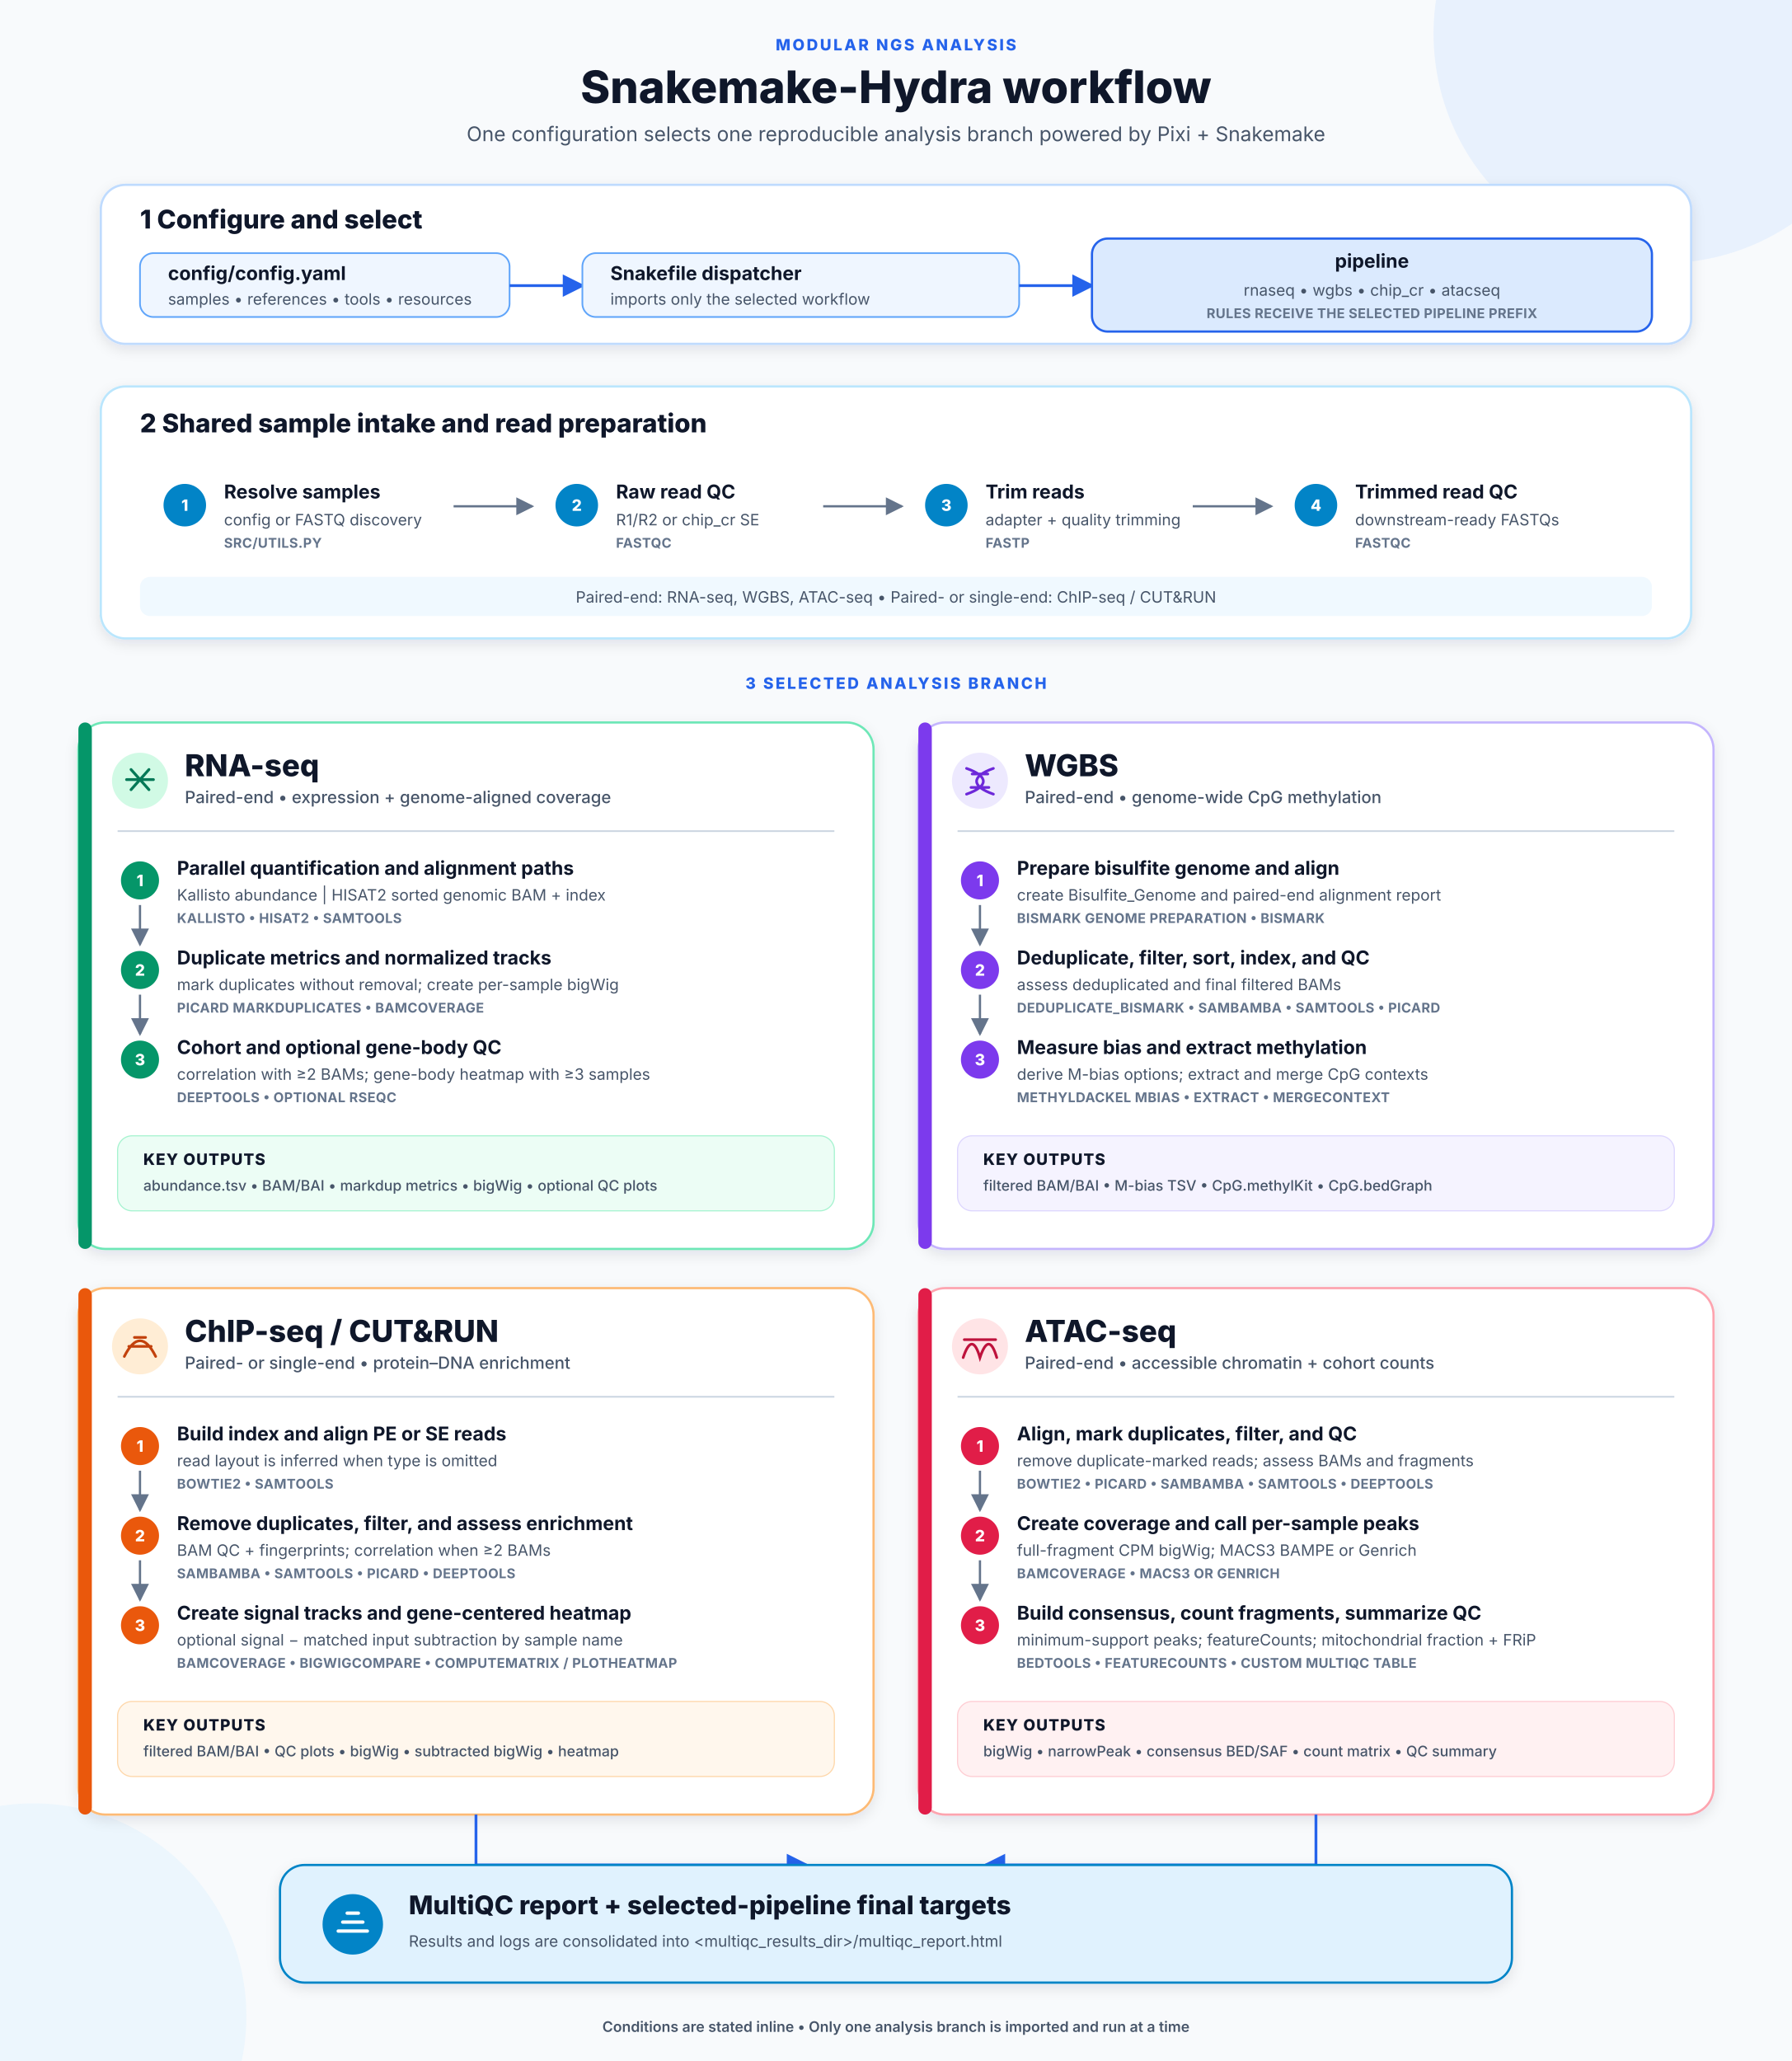
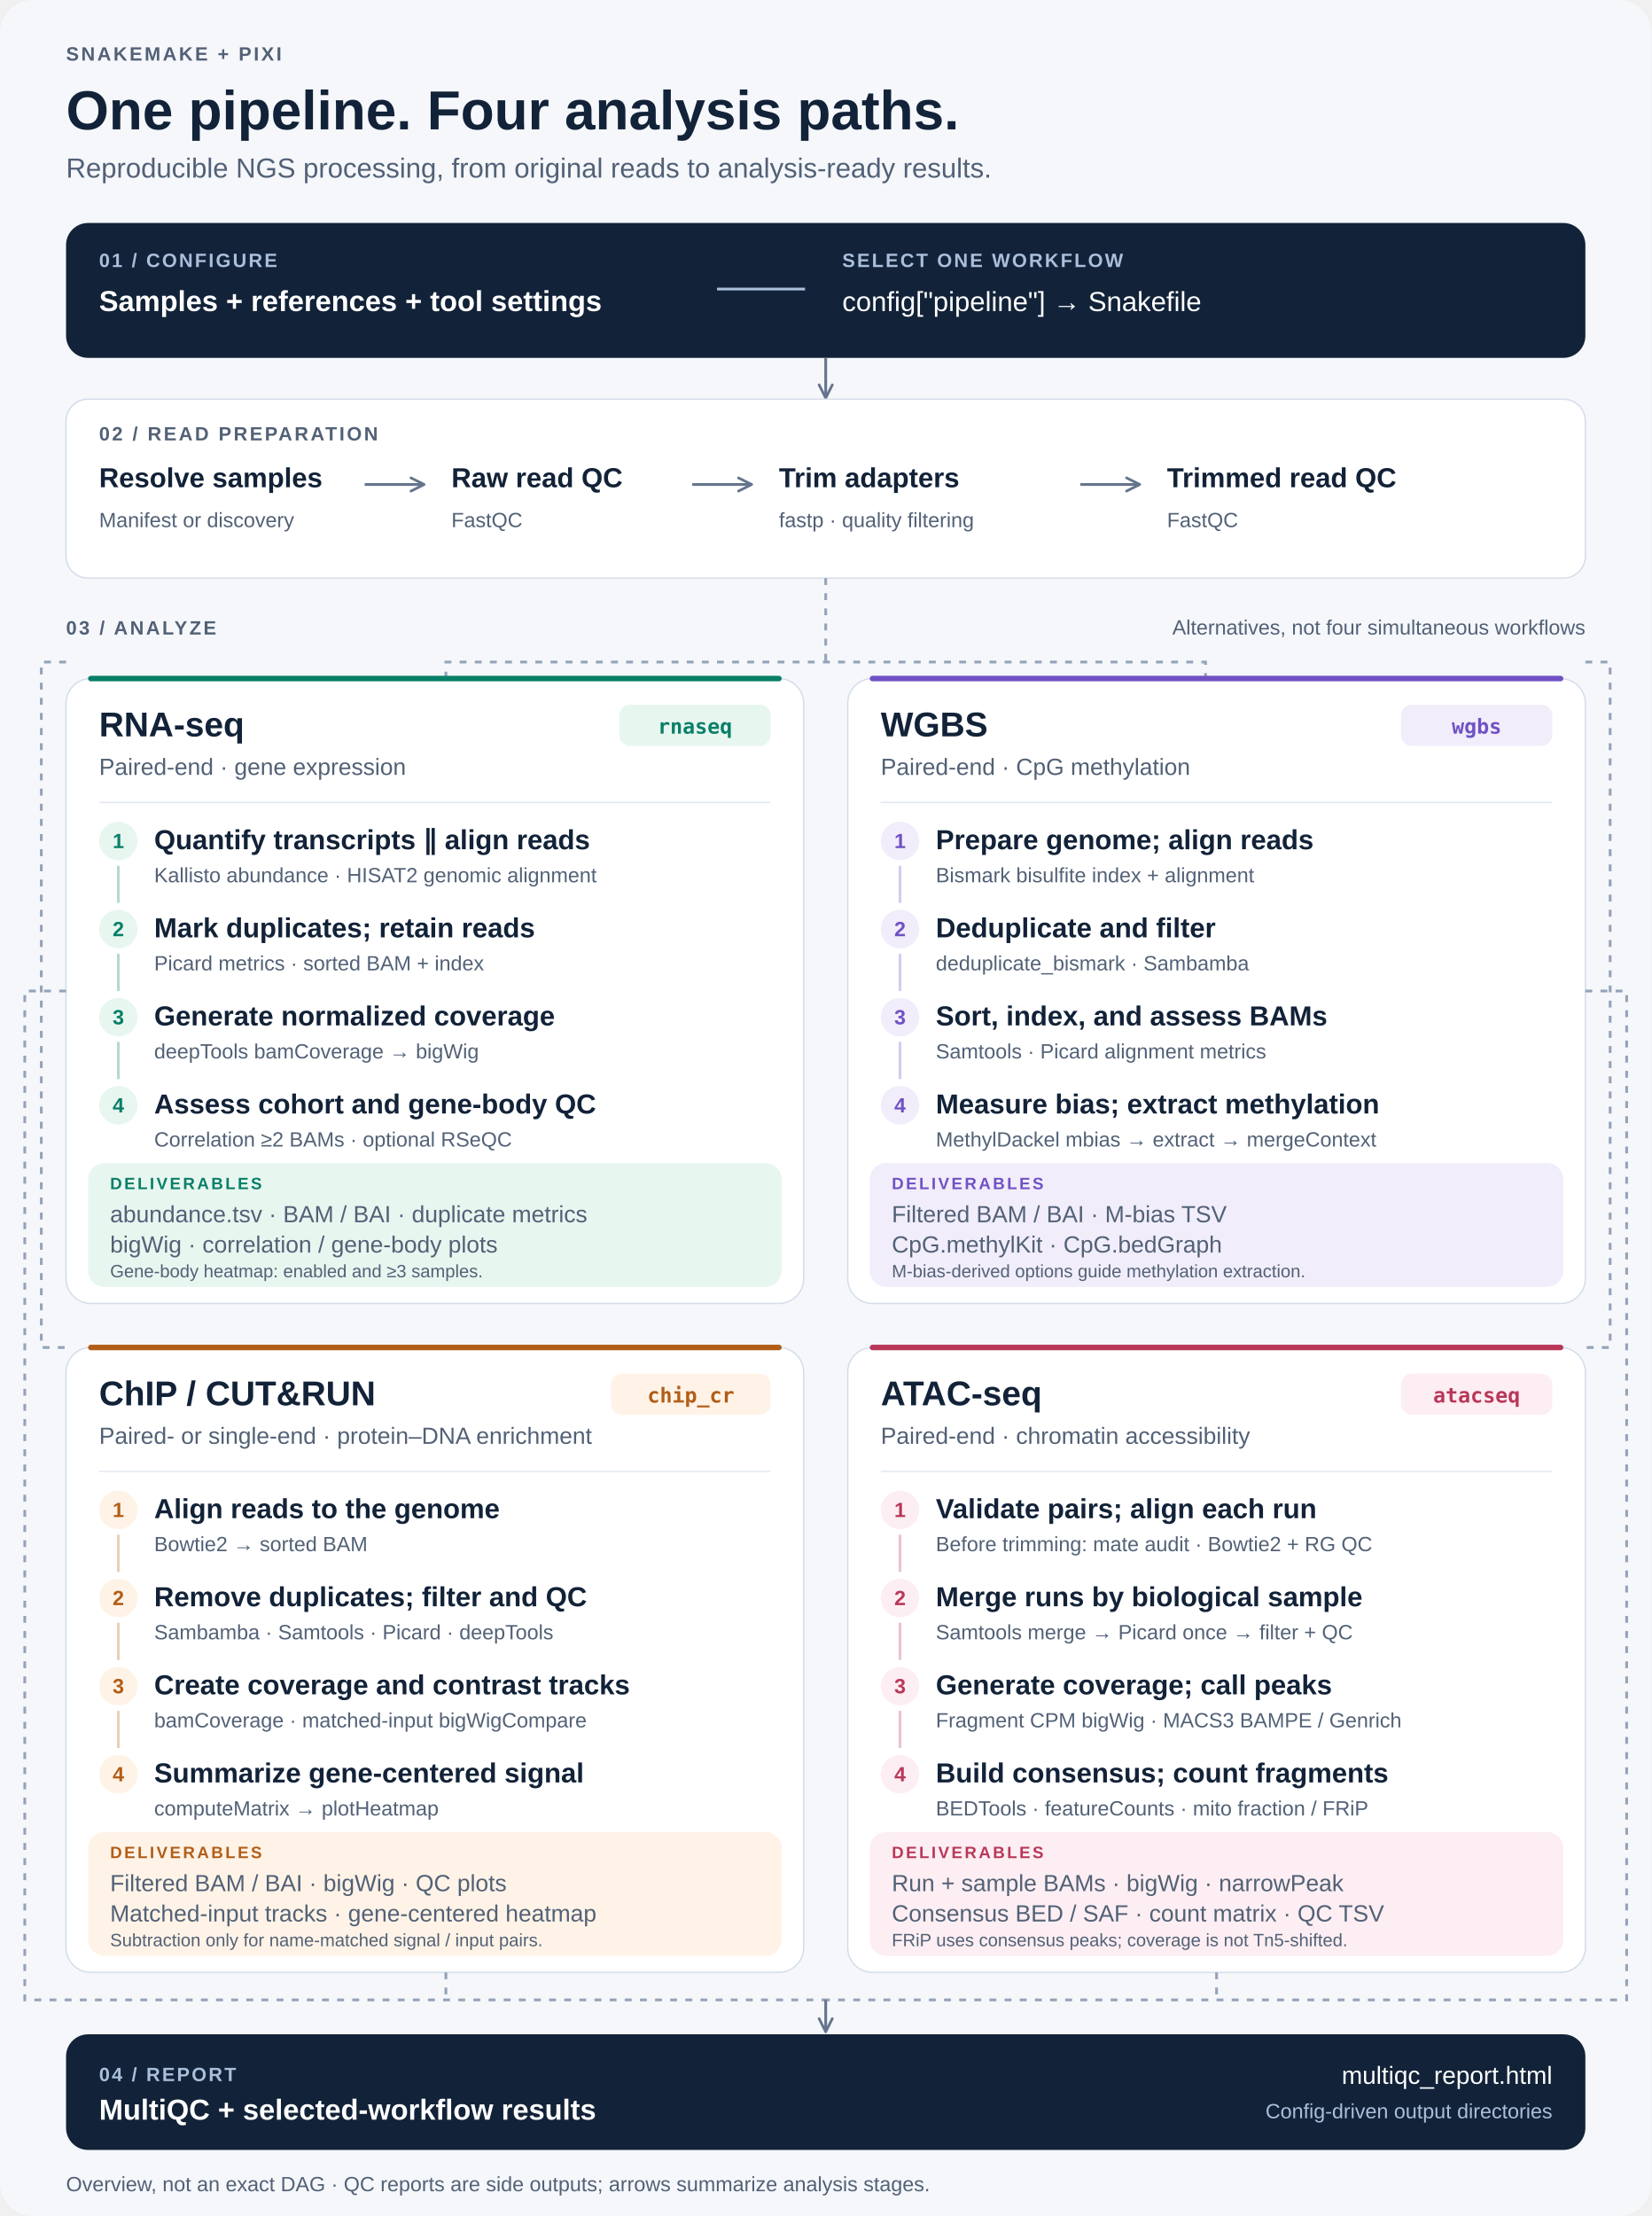
- <svg xmlns="http://www.w3.org/2000/svg" width="1600" height="1840" viewBox="0 0 1600 1840" role="img" aria-labelledby="title desc">
+ <svg xmlns="http://www.w3.org/2000/svg" width="1200" height="1610" viewBox="0 0 1200 1610" role="img" aria-labelledby="title desc">
  <defs>
-     <filter id="shadow" x="-10%" y="-10%" width="120%" height="130%">
-       <feDropShadow dx="0" dy="4" stdDeviation="6" flood-color="#0f172a" flood-opacity=".10" />
-     </filter>
-     <marker id="arrow" markerWidth="10" markerHeight="10" refX="8" refY="5" orient="auto">
-       <path d="M1 1 9 5 1 9Z" fill="#64748b" />
-     </marker>
-     <marker id="arrow-blue" markerWidth="10" markerHeight="10" refX="8" refY="5" orient="auto">
-       <path d="M1 1 9 5 1 9Z" fill="#2563eb" />
+     <marker id="arrow" viewBox="0 0 10 10" refX="8" refY="5" markerWidth="6" markerHeight="6" orient="auto-start-reverse">
+       <path d="M1 1 9 5 1 9" fill="none" stroke="#64748b" stroke-width="1.6" stroke-linecap="round" stroke-linejoin="round" />
    </marker>
    <style>
-       text{font-family:Inter,ui-sans-serif,system-ui,-apple-system,"Segoe UI",Arial,sans-serif}
-       .title{font-size:40px;font-weight:800;fill:#0f172a}.subtitle{font-size:18px;fill:#475569}
-       .eyebrow{font-size:14px;font-weight:800;letter-spacing:1.8px;fill:#2563eb}
-       .section{font-size:23px;font-weight:800;fill:#0f172a}.lane-title{font-size:27px;font-weight:800;fill:#0f172a}
-       .lane-sub{font-size:15px;font-weight:500;fill:#475569}.step-title{font-size:17px;font-weight:750;fill:#0f172a}
-       .copy{font-size:14px;fill:#475569}.tool{font-size:12px;font-weight:750;letter-spacing:.25px;fill:#64748b}
-       .num{font-size:14px;font-weight:800;fill:#fff;text-anchor:middle;dominant-baseline:central}
-       .out-title{font-size:14px;font-weight:800;letter-spacing:.8px;fill:#0f172a}.out{font-size:13px;font-weight:500;fill:#475569}
-       .flow{fill:none;stroke:#64748b;stroke-width:2;marker-end:url(#arrow)}
-       .flow-blue{fill:none;stroke:#2563eb;stroke-width:2.5;marker-end:url(#arrow-blue)}
-       .divider{stroke:#cbd5e1;stroke-width:1.5}.legend{font-size:13px;font-weight:600;fill:#475569}
+       text { font-family: system-ui, -apple-system, "Segoe UI", Arial, sans-serif; }
+       .title { font-size: 40px; font-weight: 750; fill: #122238; }
+       .subtitle { font-size: 20px; fill: #526176; }
+       .label { font-size: 14px; font-weight: 700; letter-spacing: 1.6px; fill: #526176; }
+       .heading { font-size: 25px; font-weight: 750; fill: #122238; }
+       .step { font-size: 20px; font-weight: 650; fill: #122238; }
+       .copy { font-size: 17px; fill: #526176; }
+       .small { font-size: 15px; fill: #526176; }
+       .tag { font-size: 15px; font-weight: 650; font-family: ui-monospace, "DejaVu Sans Mono", monospace; }
+       .number { font-size: 15px; font-weight: 700; text-anchor: middle; dominant-baseline: central; }
+       .flow { fill: none; stroke: #64748b; stroke-width: 2; marker-end: url(#arrow); }
+       .choice { fill: none; stroke: #94a3b8; stroke-width: 2; stroke-dasharray: 5 6; }
    </style>
  </defs>
-   <rect width="1600" height="1840" fill="#f8fafc" />
-   <circle cx="1485" cy="30" r="205" fill="#dbeafe" opacity=".55" />
-   <circle cx="30" cy="1800" r="190" fill="#e0f2fe" opacity=".5" />
-   <text class="eyebrow" x="800" y="45" text-anchor="middle">MODULAR NGS ANALYSIS</text>
-   <text class="title" x="800" y="92" text-anchor="middle">Snakemake-Hydra workflow</text>
-   <text class="subtitle" x="800" y="126" text-anchor="middle">One configuration selects one reproducible analysis branch powered by Pixi + Snakemake</text>
-   <g filter="url(#shadow)">
-     <rect x="90" y="165" width="1420" height="142" rx="22" fill="#fff" stroke="#bfdbfe" stroke-width="2" />
+   <rect width="1200" height="1610" rx="24" fill="#f5f7fb" />
+   <text class="label" x="48" y="44">SNAKEMAKE + PIXI</text>
+   <text class="title" x="48" y="94">One pipeline. Four analysis paths.</text>
+   <text class="subtitle" x="48" y="129">Reproducible NGS processing, from original reads to analysis-ready results.</text>
+   <rect x="48" y="162" width="1104" height="98" rx="16" fill="#122238" />
+   <text x="72" y="194" fill="#a9bfdc" font-size="14" font-weight="700" letter-spacing="1.4">01 / CONFIGURE</text>
+   <text x="72" y="226" fill="#fff" font-size="21" font-weight="650">Samples + references + tool settings</text>
+   <path d="M521 210h64" stroke="#a9bfdc" stroke-width="2" />
+   <text x="612" y="194" fill="#a9bfdc" font-size="14" font-weight="700" letter-spacing="1.4">SELECT ONE WORKFLOW</text>
+   <text x="612" y="226" fill="#fff" font-size="20" font-family="ui-monospace, monospace">config["pipeline"] → Snakefile</text>
+   <path class="flow" d="M600 260v28" />
+   <rect x="48" y="290" width="1104" height="130" rx="16" fill="#fff" stroke="#d5ddea" />
+   <text class="label" x="72" y="320">02 / READ PREPARATION</text>
+   <text class="step" x="72" y="354">Resolve samples</text>
+   <text class="small" x="72" y="383">Manifest or discovery</text>
+   <path class="flow" d="M265 352h42" />
+   <text class="step" x="328" y="354">Raw read QC</text>
+   <text class="small" x="328" y="383">FastQC</text>
+   <path class="flow" d="M503 352h42" />
+   <text class="step" x="566" y="354">Trim adapters</text>
+   <text class="small" x="566" y="383">fastp · quality filtering</text>
+   <path class="flow" d="M785 352h42" />
+   <text class="step" x="848" y="354">Trimmed read QC</text>
+   <text class="small" x="848" y="383">FastQC</text>
+   <text class="label" x="48" y="461">03 / ANALYZE</text>
+   <text class="small" x="1152" y="461" text-anchor="end">Alternatives, not four simultaneous workflows</text>
+   <path class="choice" d="M600 420v61M324 493v-12h552v12M48 481H30v498h18M1152 481h18v498h-18" />
+   <g aria-label="RNA-seq">
+     <rect x="48" y="493" width="536" height="454" rx="18" fill="#fff" stroke="#d5ddea" />
+     <path d="M66 493h500" stroke="#087f68" stroke-width="4" stroke-linecap="round" />
+     <text class="heading" x="72" y="535">RNA-seq</text>
+     <rect x="450" y="512" width="110" height="30" rx="8" fill="#e8f6f0" />
+     <text class="tag" x="505.0" y="533" fill="#087f68" text-anchor="middle">rnaseq</text>
+     <text class="copy" x="72" y="563">Paired-end · gene expression</text>
+     <path d="M72 583h488" stroke="#e3e8f0" />
+     <circle cx="86" cy="611" r="14" fill="#e8f6f0" />
+     <text class="number" x="86" y="611" fill="#087f68">1</text>
+     <text class="step" x="112" y="617">Quantify transcripts ∥ align reads</text>
+     <text class="small" x="112" y="641">Kallisto abundance · HISAT2 genomic alignment</text>
+     <path d="M86 629v27" stroke="#087f68" stroke-opacity=".3" stroke-width="2" />
+     <circle cx="86" cy="675" r="14" fill="#e8f6f0" />
+     <text class="number" x="86" y="675" fill="#087f68">2</text>
+     <text class="step" x="112" y="681">Mark duplicates; retain reads</text>
+     <text class="small" x="112" y="705">Picard metrics · sorted BAM + index</text>
+     <path d="M86 693v27" stroke="#087f68" stroke-opacity=".3" stroke-width="2" />
+     <circle cx="86" cy="739" r="14" fill="#e8f6f0" />
+     <text class="number" x="86" y="739" fill="#087f68">3</text>
+     <text class="step" x="112" y="745">Generate normalized coverage</text>
+     <text class="small" x="112" y="769">deepTools bamCoverage → bigWig</text>
+     <path d="M86 757v27" stroke="#087f68" stroke-opacity=".3" stroke-width="2" />
+     <circle cx="86" cy="803" r="14" fill="#e8f6f0" />
+     <text class="number" x="86" y="803" fill="#087f68">4</text>
+     <text class="step" x="112" y="809">Assess cohort and gene-body QC</text>
+     <text class="small" x="112" y="833">Correlation ≥2 BAMs · optional RSeQC</text>
+     <rect x="64" y="845" width="504" height="90" rx="12" fill="#e8f6f0" />
+     <text class="label" x="80" y="864" style="fill:#087f68; font-size:12px">DELIVERABLES</text>
+     <text class="copy" x="80" y="888">abundance.tsv · BAM / BAI · duplicate metrics</text>
+     <text class="copy" x="80" y="910">bigWig · correlation / gene-body plots</text>
+     <text class="small" x="80" y="928" style="font-size:13px">Gene-body heatmap: enabled and ≥3 samples.</text>
  </g>
-   <text class="section" x="125" y="204">1  Configure and select</text>
-   <rect x="125" y="226" width="330" height="57" rx="12" fill="#eff6ff" stroke="#60a5fa" stroke-width="1.5" />
-   <text class="step-title" x="150" y="250">config/config.yaml</text>
-   <text class="copy" x="150" y="272">samples • references • tools • resources</text>
-   <path class="flow-blue" d="M455 255h65" />
-   <rect x="520" y="226" width="390" height="57" rx="12" fill="#eff6ff" stroke="#60a5fa" stroke-width="1.5" />
-   <text class="step-title" x="545" y="250">Snakefile dispatcher</text>
-   <text class="copy" x="545" y="272">imports only the selected workflow</text>
-   <path class="flow-blue" d="M910 255h65" />
-   <rect x="975" y="213" width="500" height="83" rx="14" fill="#dbeafe" stroke="#2563eb" stroke-width="2" />
-   <text class="step-title" x="1225" y="239" text-anchor="middle">pipeline</text>
-   <text class="copy" x="1225" y="264" text-anchor="middle">rnaseq  •  wgbs  •  chip_cr  •  atacseq</text>
-   <text class="tool" x="1225" y="284" text-anchor="middle">RULES RECEIVE THE SELECTED PIPELINE PREFIX</text>
-   <g filter="url(#shadow)">
-     <rect x="90" y="345" width="1420" height="225" rx="22" fill="#fff" stroke="#bae6fd" stroke-width="2" />
+   <g aria-label="WGBS">
+     <rect x="616" y="493" width="536" height="454" rx="18" fill="#fff" stroke="#d5ddea" />
+     <path d="M634 493h500" stroke="#7051c4" stroke-width="4" stroke-linecap="round" />
+     <text class="heading" x="640" y="535">WGBS</text>
+     <rect x="1018" y="512" width="110" height="30" rx="8" fill="#f1edfa" />
+     <text class="tag" x="1073.0" y="533" fill="#7051c4" text-anchor="middle">wgbs</text>
+     <text class="copy" x="640" y="563">Paired-end · CpG methylation</text>
+     <path d="M640 583h488" stroke="#e3e8f0" />
+     <circle cx="654" cy="611" r="14" fill="#f1edfa" />
+     <text class="number" x="654" y="611" fill="#7051c4">1</text>
+     <text class="step" x="680" y="617">Prepare genome; align reads</text>
+     <text class="small" x="680" y="641">Bismark bisulfite index + alignment</text>
+     <path d="M654 629v27" stroke="#7051c4" stroke-opacity=".3" stroke-width="2" />
+     <circle cx="654" cy="675" r="14" fill="#f1edfa" />
+     <text class="number" x="654" y="675" fill="#7051c4">2</text>
+     <text class="step" x="680" y="681">Deduplicate and filter</text>
+     <text class="small" x="680" y="705">deduplicate_bismark · Sambamba</text>
+     <path d="M654 693v27" stroke="#7051c4" stroke-opacity=".3" stroke-width="2" />
+     <circle cx="654" cy="739" r="14" fill="#f1edfa" />
+     <text class="number" x="654" y="739" fill="#7051c4">3</text>
+     <text class="step" x="680" y="745">Sort, index, and assess BAMs</text>
+     <text class="small" x="680" y="769">Samtools · Picard alignment metrics</text>
+     <path d="M654 757v27" stroke="#7051c4" stroke-opacity=".3" stroke-width="2" />
+     <circle cx="654" cy="803" r="14" fill="#f1edfa" />
+     <text class="number" x="654" y="803" fill="#7051c4">4</text>
+     <text class="step" x="680" y="809">Measure bias; extract methylation</text>
+     <text class="small" x="680" y="833">MethylDackel mbias → extract → mergeContext</text>
+     <rect x="632" y="845" width="504" height="90" rx="12" fill="#f1edfa" />
+     <text class="label" x="648" y="864" style="fill:#7051c4; font-size:12px">DELIVERABLES</text>
+     <text class="copy" x="648" y="888">Filtered BAM / BAI · M-bias TSV</text>
+     <text class="copy" x="648" y="910">CpG.methylKit · CpG.bedGraph</text>
+     <text class="small" x="648" y="928" style="font-size:13px">M-bias-derived options guide methylation extraction.</text>
  </g>
-   <text class="section" x="125" y="386">2  Shared sample intake and read preparation</text>
-   <circle cx="165" cy="451" r="19" fill="#0284c7" />
-   <text class="num" x="165" y="451">1</text>
-   <text class="step-title" x="200" y="445">Resolve samples</text>
-   <text class="copy" x="200" y="469">config or FASTQ discovery</text>
-   <text class="tool" x="200" y="489">SRC/UTILS.PY</text>
-   <path class="flow" d="M405 452h70" />
-   <circle cx="515" cy="451" r="19" fill="#0284c7" />
-   <text class="num" x="515" y="451">2</text>
-   <text class="step-title" x="550" y="445">Raw read QC</text>
-   <text class="copy" x="550" y="469">R1/R2 or chip_cr SE</text>
-   <text class="tool" x="550" y="489">FASTQC</text>
-   <path class="flow" d="M735 452h70" />
-   <circle cx="845" cy="451" r="19" fill="#0284c7" />
-   <text class="num" x="845" y="451">3</text>
-   <text class="step-title" x="880" y="445">Trim reads</text>
-   <text class="copy" x="880" y="469">adapter + quality trimming</text>
-   <text class="tool" x="880" y="489">FASTP</text>
-   <path class="flow" d="M1065 452h70" />
-   <circle cx="1175" cy="451" r="19" fill="#0284c7" />
-   <text class="num" x="1175" y="451">4</text>
-   <text class="step-title" x="1210" y="445">Trimmed read QC</text>
-   <text class="copy" x="1210" y="469">downstream-ready FASTQs</text>
-   <text class="tool" x="1210" y="489">FASTQC</text>
-   <rect x="125" y="515" width="1350" height="35" rx="9" fill="#f0f9ff" />
-   <text class="copy" x="800" y="538" text-anchor="middle">Paired-end: RNA-seq, WGBS, ATAC-seq  •  Paired- or single-end: ChIP-seq / CUT&amp;RUN</text>
-   <text class="eyebrow" x="800" y="615" text-anchor="middle">3  SELECTED ANALYSIS BRANCH</text>
-   <g filter="url(#shadow)">
-     <rect x="70" y="645" width="710" height="470" rx="24" fill="#fff" stroke="#6ee7b7" stroke-width="2" />
+   <g aria-label="ChIP / CUT&amp;RUN">
+     <rect x="48" y="979" width="536" height="454" rx="18" fill="#fff" stroke="#d5ddea" />
+     <path d="M66 979h500" stroke="#b25d17" stroke-width="4" stroke-linecap="round" />
+     <text class="heading" x="72" y="1021">ChIP / CUT&amp;RUN</text>
+     <rect x="444" y="998" width="116" height="30" rx="8" fill="#fff3e7" />
+     <text class="tag" x="502.0" y="1019" fill="#b25d17" text-anchor="middle">chip_cr</text>
+     <text class="copy" x="72" y="1049">Paired- or single-end · protein–DNA enrichment</text>
+     <path d="M72 1069h488" stroke="#e3e8f0" />
+     <circle cx="86" cy="1097" r="14" fill="#fff3e7" />
+     <text class="number" x="86" y="1097" fill="#b25d17">1</text>
+     <text class="step" x="112" y="1103">Align reads to the genome</text>
+     <text class="small" x="112" y="1127">Bowtie2 → sorted BAM</text>
+     <path d="M86 1115v27" stroke="#b25d17" stroke-opacity=".3" stroke-width="2" />
+     <circle cx="86" cy="1161" r="14" fill="#fff3e7" />
+     <text class="number" x="86" y="1161" fill="#b25d17">2</text>
+     <text class="step" x="112" y="1167">Remove duplicates; filter and QC</text>
+     <text class="small" x="112" y="1191">Sambamba · Samtools · Picard · deepTools</text>
+     <path d="M86 1179v27" stroke="#b25d17" stroke-opacity=".3" stroke-width="2" />
+     <circle cx="86" cy="1225" r="14" fill="#fff3e7" />
+     <text class="number" x="86" y="1225" fill="#b25d17">3</text>
+     <text class="step" x="112" y="1231">Create coverage and contrast tracks</text>
+     <text class="small" x="112" y="1255">bamCoverage · matched-input bigWigCompare</text>
+     <path d="M86 1243v27" stroke="#b25d17" stroke-opacity=".3" stroke-width="2" />
+     <circle cx="86" cy="1289" r="14" fill="#fff3e7" />
+     <text class="number" x="86" y="1289" fill="#b25d17">4</text>
+     <text class="step" x="112" y="1295">Summarize gene-centered signal</text>
+     <text class="small" x="112" y="1319">computeMatrix → plotHeatmap</text>
+     <rect x="64" y="1331" width="504" height="90" rx="12" fill="#fff3e7" />
+     <text class="label" x="80" y="1350" style="fill:#b25d17; font-size:12px">DELIVERABLES</text>
+     <text class="copy" x="80" y="1374">Filtered BAM / BAI · bigWig · QC plots</text>
+     <text class="copy" x="80" y="1396">Matched-input tracks · gene-centered heatmap</text>
+     <text class="small" x="80" y="1414" style="font-size:13px">Subtraction only for name-matched signal / input pairs.</text>
  </g>
-   <rect x="70" y="645" width="12" height="470" rx="6" fill="#059669" />
-   <circle cx="125" cy="697" r="25" fill="#d1fae5" />
-   <path d="M113 696h24m-20-9 16 18m-16 0 16-18" stroke="#047857" stroke-width="2.5" stroke-linecap="round" />
-   <text class="lane-title" x="165" y="693">RNA-seq</text>
-   <text class="lane-sub" x="165" y="717">Paired-end • expression + genome-aligned coverage</text>
-   <line class="divider" x1="105" y1="742" x2="745" y2="742" />
-   <circle cx="125" cy="786" r="17" fill="#059669" />
-   <text class="num" x="125" y="786">1</text>
-   <text class="step-title" x="158" y="781">Parallel quantification and alignment paths</text>
-   <text class="copy" x="158" y="804">Kallisto abundance  |  HISAT2 sorted genomic BAM + index</text>
-   <text class="tool" x="158" y="824">KALLISTO  •  HISAT2  •  SAMTOOLS</text>
-   <path class="flow" d="M125 808v35" />
-   <circle cx="125" cy="866" r="17" fill="#059669" />
-   <text class="num" x="125" y="866">2</text>
-   <text class="step-title" x="158" y="861">Duplicate metrics and normalized tracks</text>
-   <text class="copy" x="158" y="884">mark duplicates without removal; create per-sample bigWig</text>
-   <text class="tool" x="158" y="904">PICARD MARKDUPLICATES  •  BAMCOVERAGE</text>
-   <path class="flow" d="M125 888v35" />
-   <circle cx="125" cy="946" r="17" fill="#059669" />
-   <text class="num" x="125" y="946">3</text>
-   <text class="step-title" x="158" y="941">Cohort and optional gene-body QC</text>
-   <text class="copy" x="158" y="964">correlation with ≥2 BAMs; gene-body heatmap with ≥3 samples</text>
-   <text class="tool" x="158" y="984">DEEPTOOLS  •  OPTIONAL RSEQC</text>
-   <rect x="105" y="1014" width="640" height="67" rx="13" fill="#ecfdf5" stroke="#a7f3d0" />
-   <text class="out-title" x="128" y="1040">KEY OUTPUTS</text>
-   <text class="out" x="128" y="1063">abundance.tsv • BAM/BAI • markdup metrics • bigWig • optional QC plots</text>
-   <g filter="url(#shadow)">
-     <rect x="820" y="645" width="710" height="470" rx="24" fill="#fff" stroke="#c4b5fd" stroke-width="2" />
+   <g aria-label="ATAC-seq">
+     <rect x="616" y="979" width="536" height="454" rx="18" fill="#fff" stroke="#d5ddea" />
+     <path d="M634 979h500" stroke="#b93759" stroke-width="4" stroke-linecap="round" />
+     <text class="heading" x="640" y="1021">ATAC-seq</text>
+     <rect x="1018" y="998" width="110" height="30" rx="8" fill="#fceef2" />
+     <text class="tag" x="1073.0" y="1019" fill="#b93759" text-anchor="middle">atacseq</text>
+     <text class="copy" x="640" y="1049">Paired-end · chromatin accessibility</text>
+     <path d="M640 1069h488" stroke="#e3e8f0" />
+     <circle cx="654" cy="1097" r="14" fill="#fceef2" />
+     <text class="number" x="654" y="1097" fill="#b93759">1</text>
+     <text class="step" x="680" y="1103">Validate pairs; align each run</text>
+     <text class="small" x="680" y="1127">Before trimming: mate audit · Bowtie2 + RG QC</text>
+     <path d="M654 1115v27" stroke="#b93759" stroke-opacity=".3" stroke-width="2" />
+     <circle cx="654" cy="1161" r="14" fill="#fceef2" />
+     <text class="number" x="654" y="1161" fill="#b93759">2</text>
+     <text class="step" x="680" y="1167">Merge runs by biological sample</text>
+     <text class="small" x="680" y="1191">Samtools merge → Picard once → filter + QC</text>
+     <path d="M654 1179v27" stroke="#b93759" stroke-opacity=".3" stroke-width="2" />
+     <circle cx="654" cy="1225" r="14" fill="#fceef2" />
+     <text class="number" x="654" y="1225" fill="#b93759">3</text>
+     <text class="step" x="680" y="1231">Generate coverage; call peaks</text>
+     <text class="small" x="680" y="1255">Fragment CPM bigWig · MACS3 BAMPE / Genrich</text>
+     <path d="M654 1243v27" stroke="#b93759" stroke-opacity=".3" stroke-width="2" />
+     <circle cx="654" cy="1289" r="14" fill="#fceef2" />
+     <text class="number" x="654" y="1289" fill="#b93759">4</text>
+     <text class="step" x="680" y="1295">Build consensus; count fragments</text>
+     <text class="small" x="680" y="1319">BEDTools · featureCounts · mito fraction / FRiP</text>
+     <rect x="632" y="1331" width="504" height="90" rx="12" fill="#fceef2" />
+     <text class="label" x="648" y="1350" style="fill:#b93759; font-size:12px">DELIVERABLES</text>
+     <text class="copy" x="648" y="1374">Run + sample BAMs · bigWig · narrowPeak</text>
+     <text class="copy" x="648" y="1396">Consensus BED / SAF · count matrix · QC TSV</text>
+     <text class="small" x="648" y="1414" style="font-size:13px">FRiP uses consensus peaks; coverage is not Tn5-shifted.</text>
  </g>
-   <rect x="820" y="645" width="12" height="470" rx="6" fill="#7c3aed" />
-   <circle cx="875" cy="697" r="25" fill="#ede9fe" />
-   <path d="M863 686c20 7 20 16 0 23m24-23c-20 7-20 16 0 23m-19-18h14m-15 12h16" fill="none" stroke="#6d28d9" stroke-width="2.4" stroke-linecap="round" />
-   <text class="lane-title" x="915" y="693">WGBS</text>
-   <text class="lane-sub" x="915" y="717">Paired-end • genome-wide CpG methylation</text>
-   <line class="divider" x1="855" y1="742" x2="1495" y2="742" />
-   <circle cx="875" cy="786" r="17" fill="#7c3aed" />
-   <text class="num" x="875" y="786">1</text>
-   <text class="step-title" x="908" y="781">Prepare bisulfite genome and align</text>
-   <text class="copy" x="908" y="804">create Bisulfite_Genome and paired-end alignment report</text>
-   <text class="tool" x="908" y="824">BISMARK GENOME PREPARATION  •  BISMARK</text>
-   <path class="flow" d="M875 808v35" />
-   <circle cx="875" cy="866" r="17" fill="#7c3aed" />
-   <text class="num" x="875" y="866">2</text>
-   <text class="step-title" x="908" y="861">Deduplicate, filter, sort, index, and QC</text>
-   <text class="copy" x="908" y="884">assess deduplicated and final filtered BAMs</text>
-   <text class="tool" x="908" y="904">DEDUPLICATE_BISMARK  •  SAMBAMBA  •  SAMTOOLS  •  PICARD</text>
-   <path class="flow" d="M875 888v35" />
-   <circle cx="875" cy="946" r="17" fill="#7c3aed" />
-   <text class="num" x="875" y="946">3</text>
-   <text class="step-title" x="908" y="941">Measure bias and extract methylation</text>
-   <text class="copy" x="908" y="964">derive M-bias options; extract and merge CpG contexts</text>
-   <text class="tool" x="908" y="984">METHYLDACKEL MBIAS  •  EXTRACT  •  MERGECONTEXT</text>
-   <rect x="855" y="1014" width="640" height="67" rx="13" fill="#f5f3ff" stroke="#ddd6fe" />
-   <text class="out-title" x="878" y="1040">KEY OUTPUTS</text>
-   <text class="out" x="878" y="1063">filtered BAM/BAI • M-bias TSV • CpG.methylKit • CpG.bedGraph</text>
-   <g filter="url(#shadow)">
-     <rect x="70" y="1150" width="710" height="470" rx="24" fill="#fff" stroke="#fdba74" stroke-width="2" />
-   </g>
-   <rect x="70" y="1150" width="12" height="470" rx="6" fill="#ea580c" />
-   <circle cx="125" cy="1202" r="25" fill="#ffedd5" />
-   <path d="M111 1211q14-28 28 0m-24-9h20m-15-8h10" fill="none" stroke="#c2410c" stroke-width="2.4" stroke-linecap="round" />
-   <text class="lane-title" x="165" y="1198">ChIP-seq / CUT&amp;RUN</text>
-   <text class="lane-sub" x="165" y="1222">Paired- or single-end • protein–DNA enrichment</text>
-   <line class="divider" x1="105" y1="1247" x2="745" y2="1247" />
-   <circle cx="125" cy="1291" r="17" fill="#ea580c" />
-   <text class="num" x="125" y="1291">1</text>
-   <text class="step-title" x="158" y="1286">Build index and align PE or SE reads</text>
-   <text class="copy" x="158" y="1309">read layout is inferred when type is omitted</text>
-   <text class="tool" x="158" y="1329">BOWTIE2  •  SAMTOOLS</text>
-   <path class="flow" d="M125 1313v35" />
-   <circle cx="125" cy="1371" r="17" fill="#ea580c" />
-   <text class="num" x="125" y="1371">2</text>
-   <text class="step-title" x="158" y="1366">Remove duplicates, filter, and assess enrichment</text>
-   <text class="copy" x="158" y="1389">BAM QC + fingerprints; correlation when ≥2 BAMs</text>
-   <text class="tool" x="158" y="1409">SAMBAMBA  •  SAMTOOLS  •  PICARD  •  DEEPTOOLS</text>
-   <path class="flow" d="M125 1393v35" />
-   <circle cx="125" cy="1451" r="17" fill="#ea580c" />
-   <text class="num" x="125" y="1451">3</text>
-   <text class="step-title" x="158" y="1446">Create signal tracks and gene-centered heatmap</text>
-   <text class="copy" x="158" y="1469">optional signal − matched input subtraction by sample name</text>
-   <text class="tool" x="158" y="1489">BAMCOVERAGE  •  BIGWIGCOMPARE  •  COMPUTEMATRIX / PLOTHEATMAP</text>
-   <rect x="105" y="1519" width="640" height="67" rx="13" fill="#fff7ed" stroke="#fed7aa" />
-   <text class="out-title" x="128" y="1545">KEY OUTPUTS</text>
-   <text class="out" x="128" y="1568">filtered BAM/BAI • QC plots • bigWig • subtracted bigWig • heatmap</text>
-   <g filter="url(#shadow)">
-     <rect x="820" y="1150" width="710" height="470" rx="24" fill="#fff" stroke="#fda4af" stroke-width="2" />
-   </g>
-   <rect x="820" y="1150" width="12" height="470" rx="6" fill="#e11d48" />
-   <circle cx="875" cy="1202" r="25" fill="#ffe4e6" />
-   <path d="M860 1212q8-24 15 0 8-24 15 0m-29-16h28" fill="none" stroke="#be123c" stroke-width="2.4" stroke-linecap="round" />
-   <text class="lane-title" x="915" y="1198">ATAC-seq</text>
-   <text class="lane-sub" x="915" y="1222">Paired-end • accessible chromatin + cohort counts</text>
-   <line class="divider" x1="855" y1="1247" x2="1495" y2="1247" />
-   <circle cx="875" cy="1291" r="17" fill="#e11d48" />
-   <text class="num" x="875" y="1291">1</text>
-   <text class="step-title" x="908" y="1286">Align, mark duplicates, filter, and QC</text>
-   <text class="copy" x="908" y="1309">remove duplicate-marked reads; assess BAMs and fragments</text>
-   <text class="tool" x="908" y="1329">BOWTIE2  •  PICARD  •  SAMBAMBA  •  SAMTOOLS  •  DEEPTOOLS</text>
-   <path class="flow" d="M875 1313v35" />
-   <circle cx="875" cy="1371" r="17" fill="#e11d48" />
-   <text class="num" x="875" y="1371">2</text>
-   <text class="step-title" x="908" y="1366">Create coverage and call per-sample peaks</text>
-   <text class="copy" x="908" y="1389">full-fragment CPM bigWig; MACS3 BAMPE or Genrich</text>
-   <text class="tool" x="908" y="1409">BAMCOVERAGE  •  MACS3 OR GENRICH</text>
-   <path class="flow" d="M875 1393v35" />
-   <circle cx="875" cy="1451" r="17" fill="#e11d48" />
-   <text class="num" x="875" y="1451">3</text>
-   <text class="step-title" x="908" y="1446">Build consensus, count fragments, summarize QC</text>
-   <text class="copy" x="908" y="1469">minimum-support peaks; featureCounts; mitochondrial fraction + FRiP</text>
-   <text class="tool" x="908" y="1489">BEDTOOLS  •  FEATURECOUNTS  •  CUSTOM MULTIQC TABLE</text>
-   <rect x="855" y="1519" width="640" height="67" rx="13" fill="#fff1f2" stroke="#fecdd3" />
-   <text class="out-title" x="878" y="1545">KEY OUTPUTS</text>
-   <text class="out" x="878" y="1568">bigWig • narrowPeak • consensus BED/SAF • count matrix • QC summary</text>
-   <path class="flow-blue" d="M425 1620v45h295" />
-   <path class="flow-blue" d="M1175 1620v45H880" />
-   <g filter="url(#shadow)">
-     <rect x="250" y="1665" width="1100" height="105" rx="22" fill="#e0f2fe" stroke="#0284c7" stroke-width="2" />
-   </g>
-   <circle cx="315" cy="1718" r="27" fill="#0284c7" />
-   <path d="M302 1724h26m-22-8h18m-14-8h10" stroke="#fff" stroke-width="3" stroke-linecap="round" />
-   <text class="section" x="365" y="1709">MultiQC report + selected-pipeline final targets</text>
-   <text class="copy" x="365" y="1738">Results and logs are consolidated into &lt;multiqc_results_dir&gt;/multiqc_report.html</text>
-   <text class="legend" x="800" y="1814" text-anchor="middle">Conditions are stated inline  •  Only one analysis branch is imported and run at a time</text>
+   <path class="choice" d="M48 720H18v733h582M1152 720h30v733H600M324 1433v20M884 1433v20" />
+   <path class="flow" d="M600 1453v22" />
+   <rect x="48" y="1478" width="1104" height="84" rx="16" fill="#122238" />
+   <text x="72" y="1512" fill="#a9bfdc" font-size="14" font-weight="700" letter-spacing="1.4">04 / REPORT</text>
+   <text x="72" y="1540" fill="#fff" font-size="21" font-weight="650">MultiQC + selected-workflow results</text>
+   <text x="1128" y="1514" text-anchor="end" fill="#fff" font-size="18">multiqc_report.html</text>
+   <text x="1128" y="1539" text-anchor="end" fill="#a9bfdc" font-size="15">Config-driven output directories</text>
+   <text class="small" x="48" y="1592">Overview, not an exact DAG · QC reports are side outputs; arrows summarize analysis stages.</text>
</svg>
